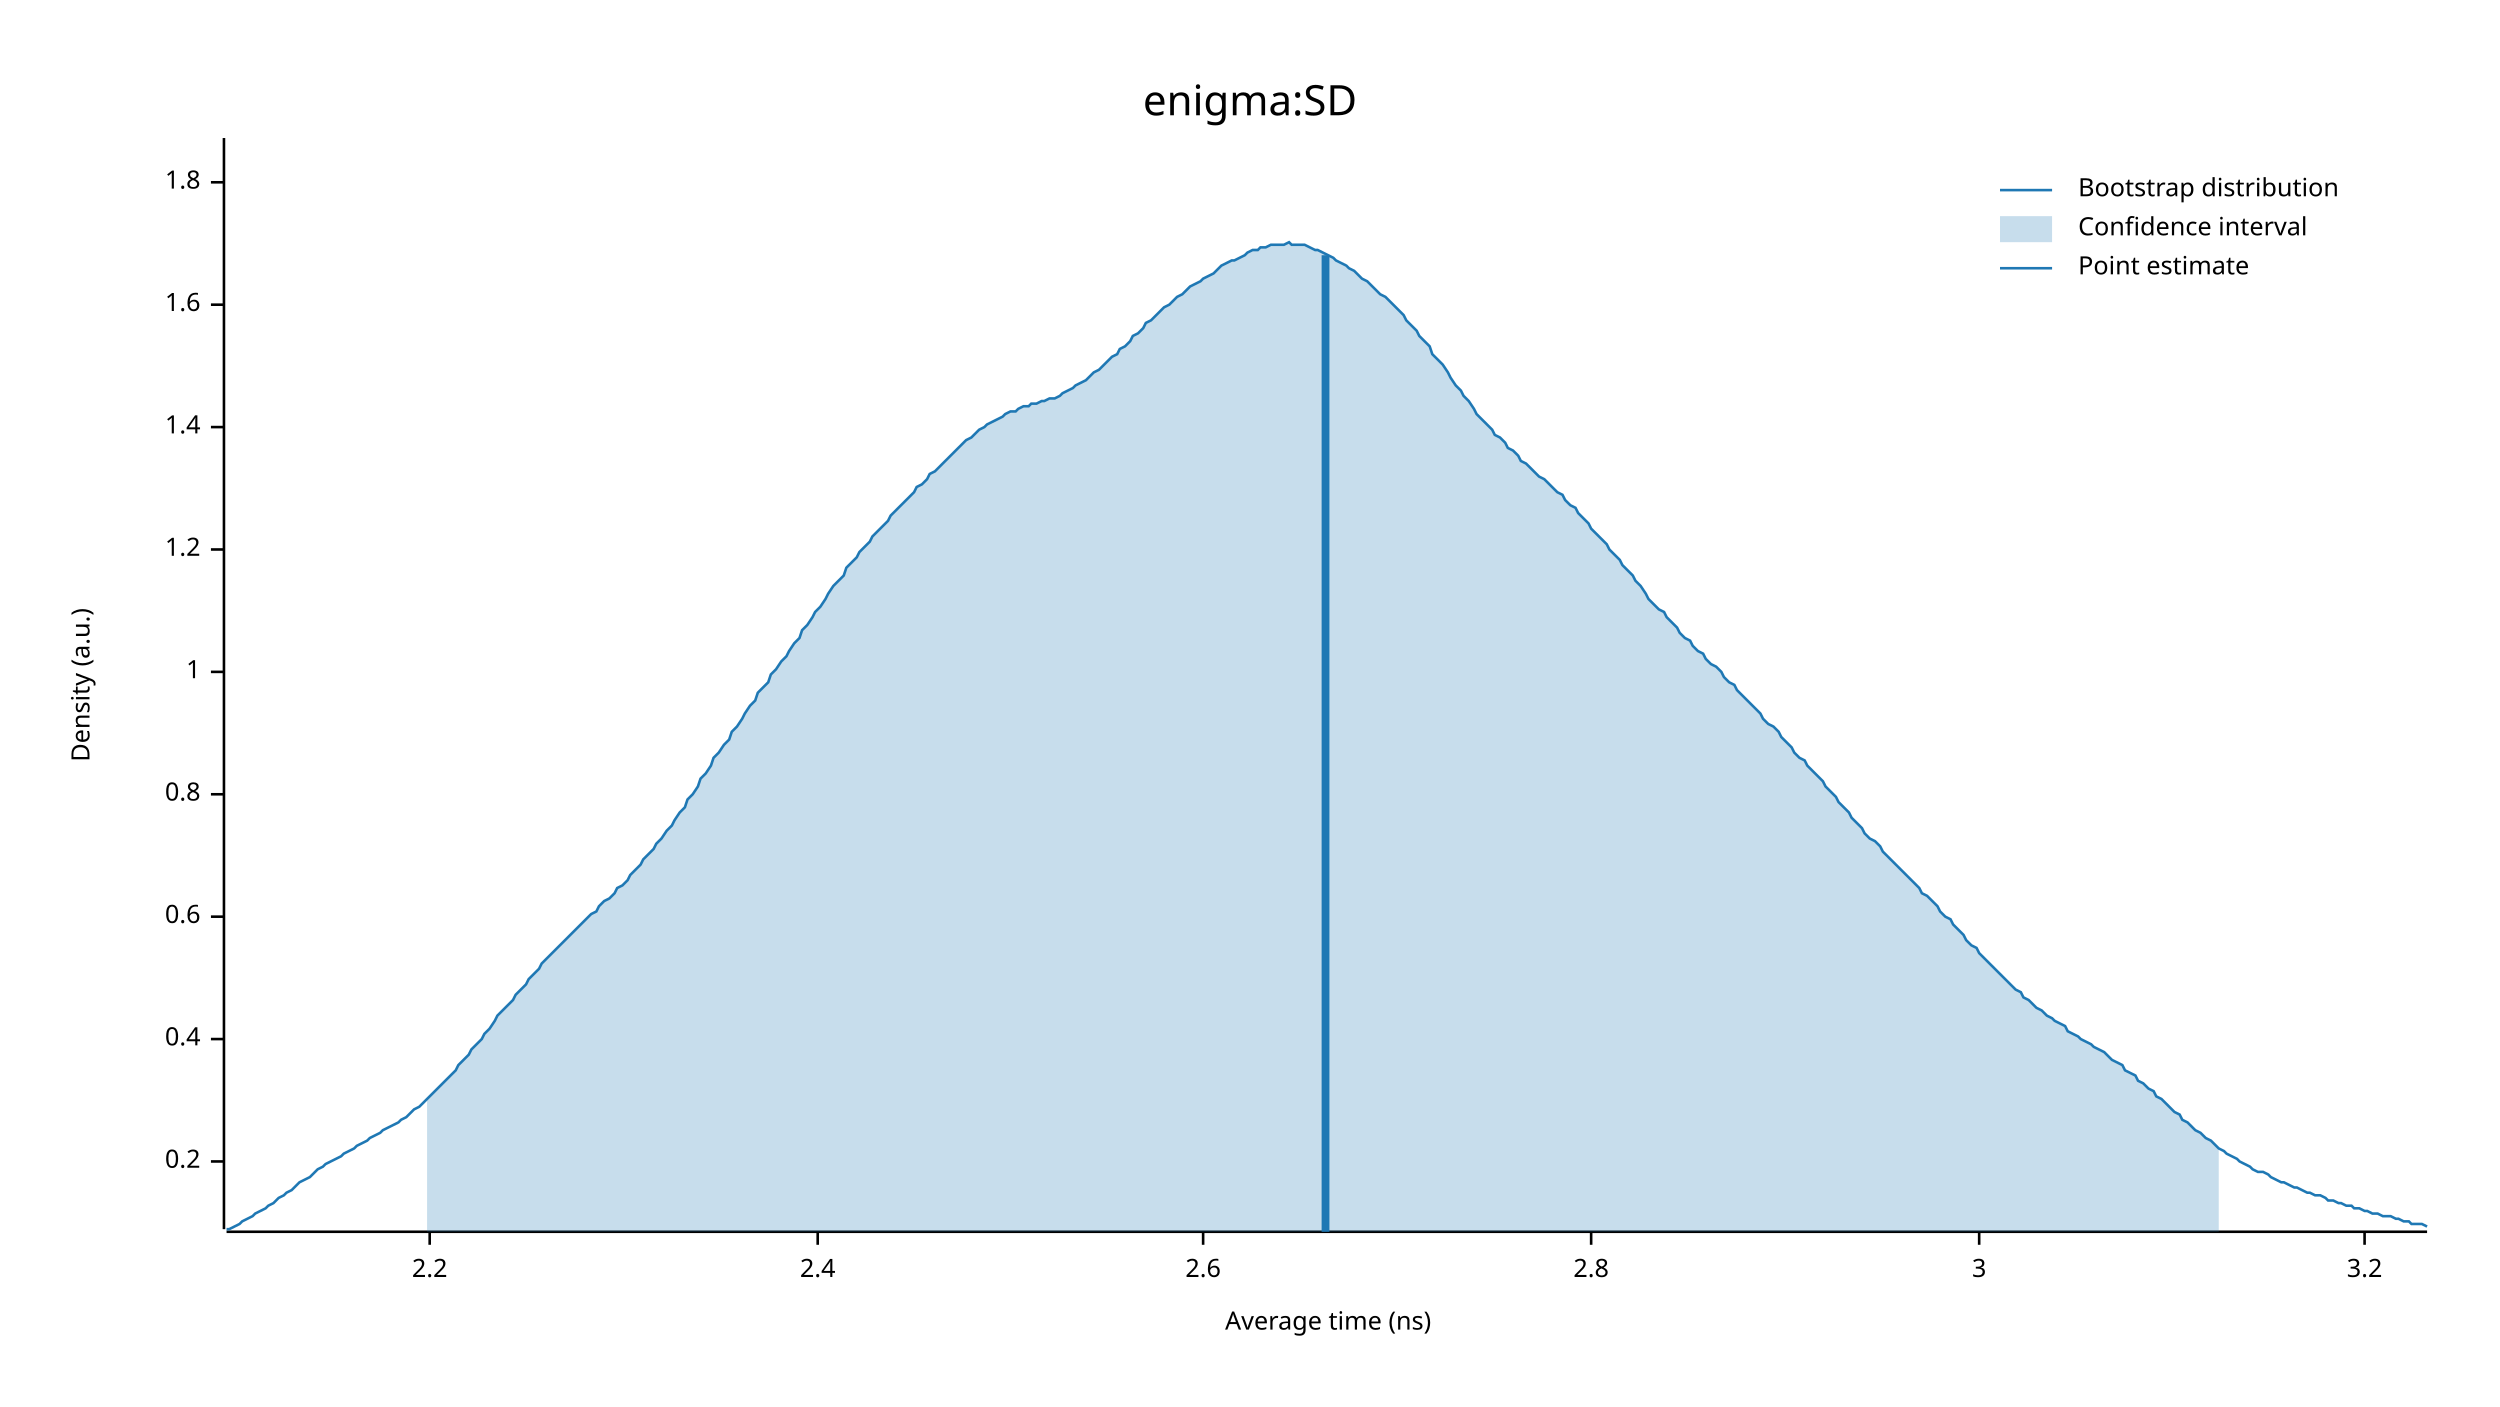
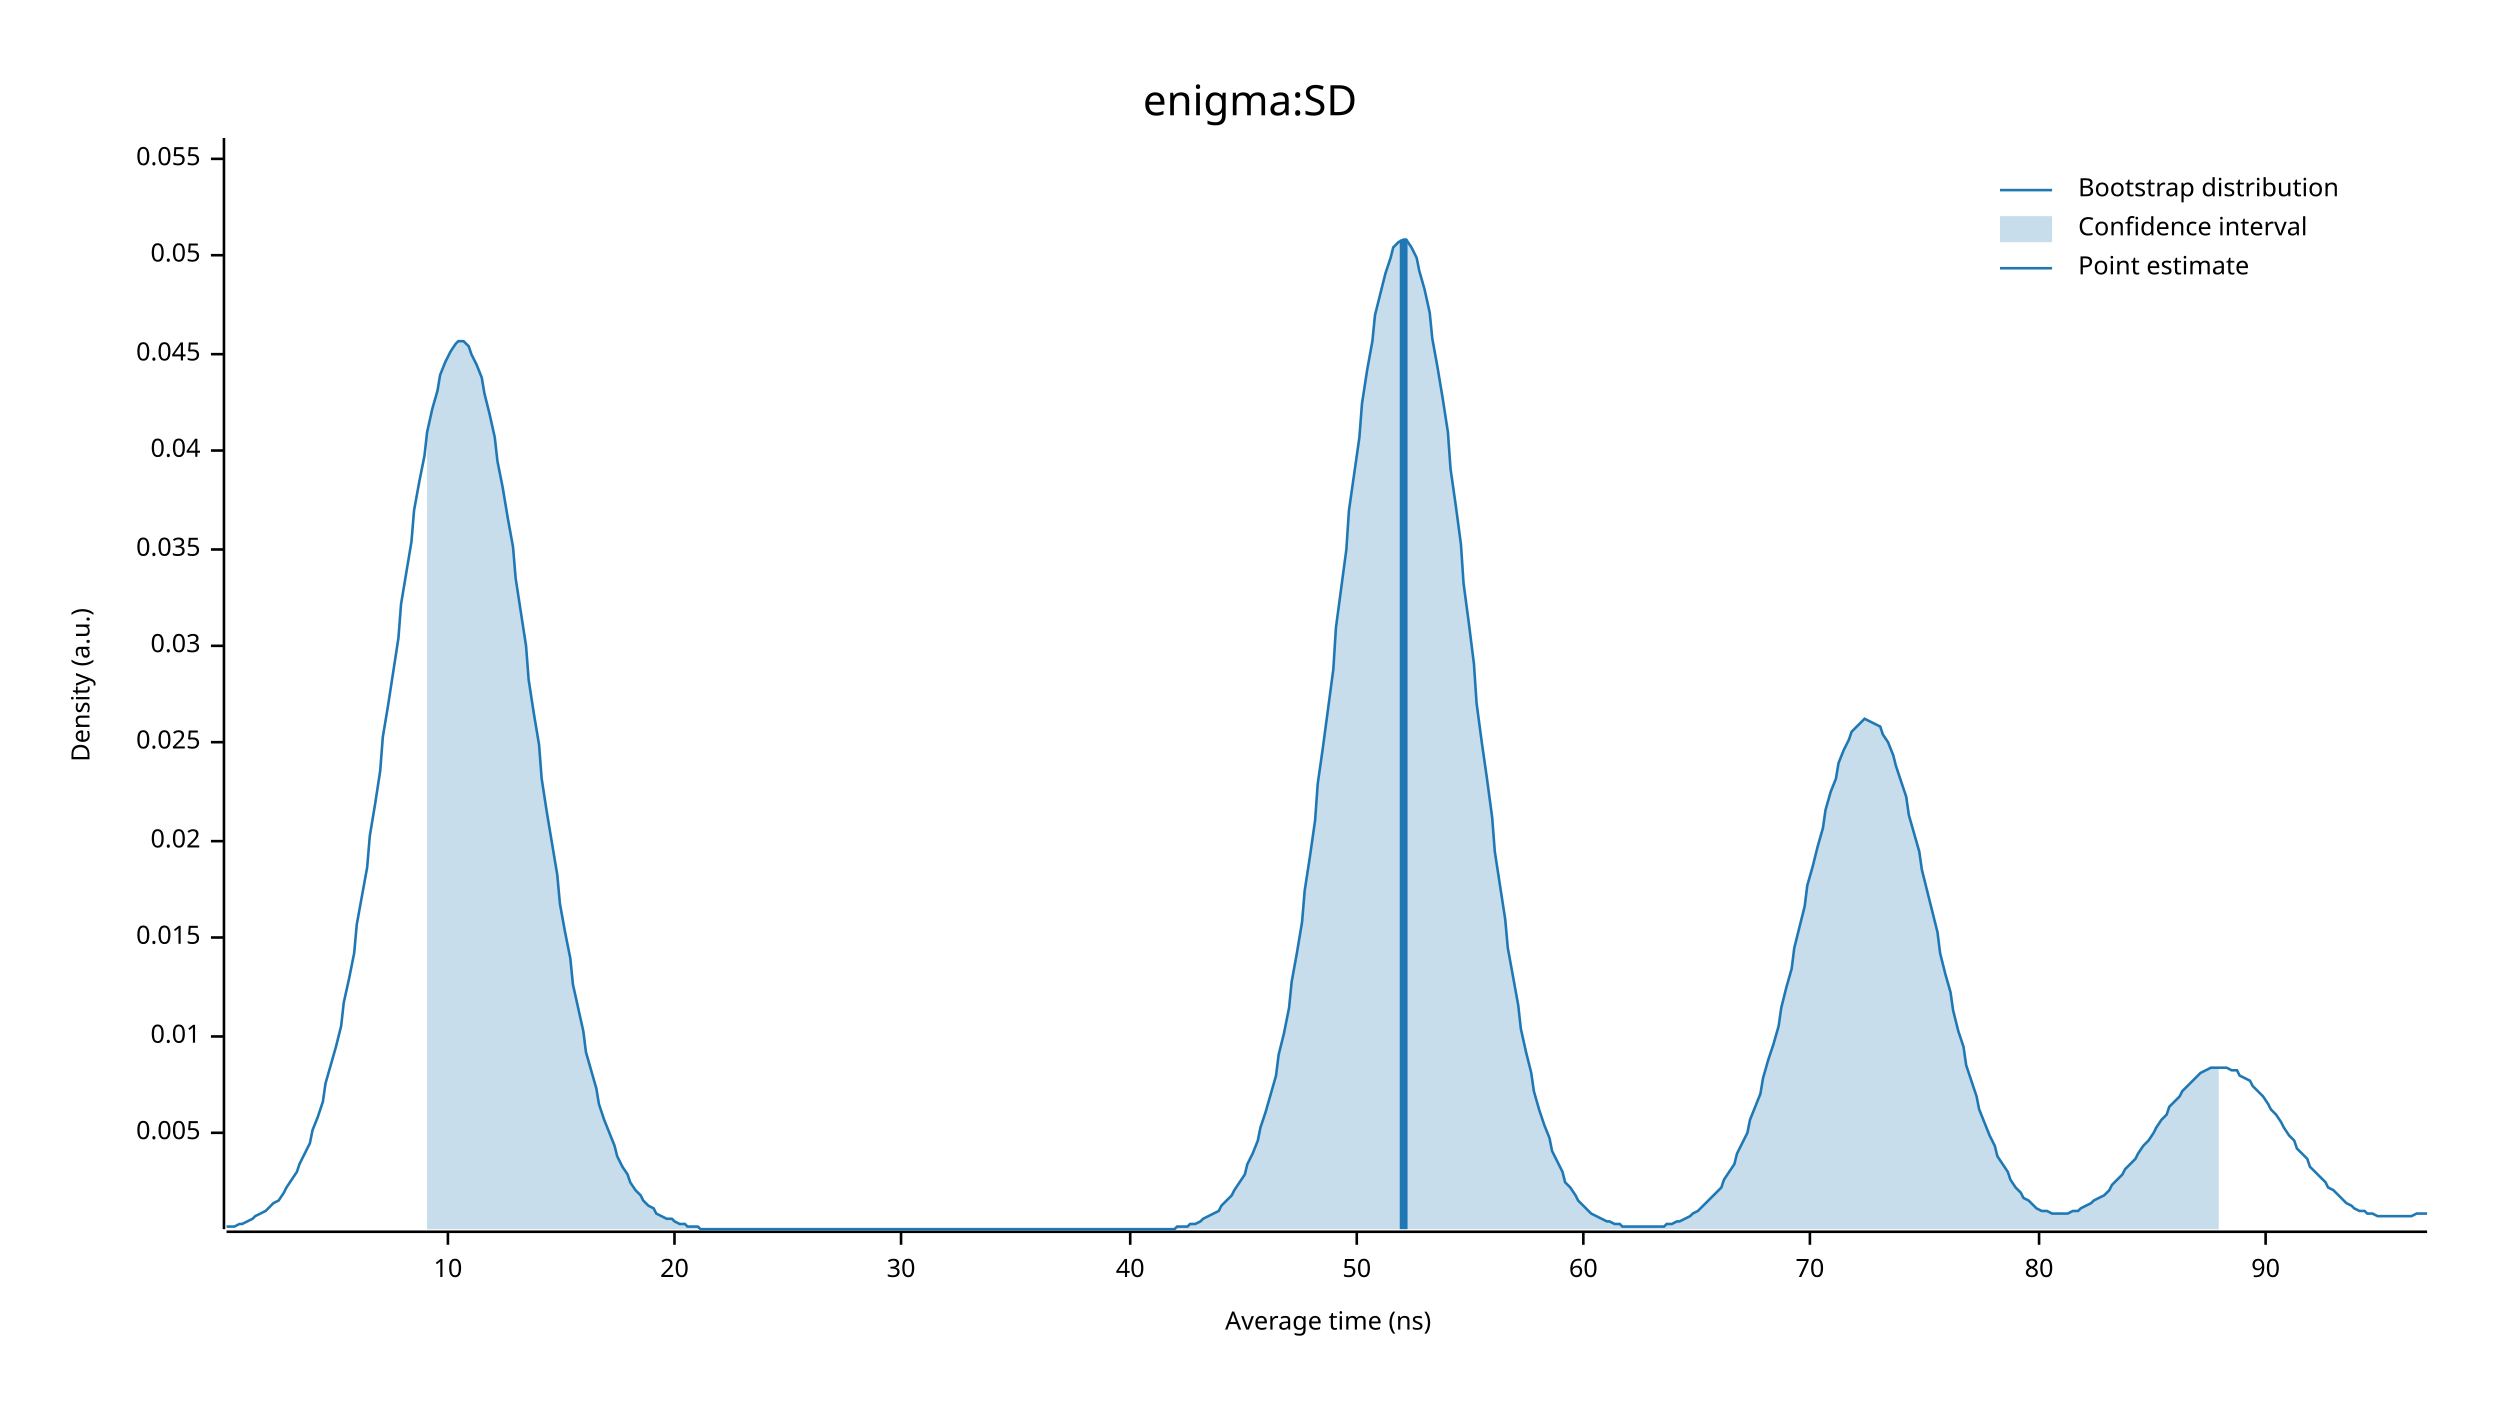
<svg xmlns="http://www.w3.org/2000/svg" width="960" height="540" viewBox="0 0 960 540">
  <text x="480" y="32" dy="0.76em" text-anchor="middle" font-family="sans-serif" font-size="16.129" opacity="1" fill="#000000">
enigma:SD
</text>
  <text x="27" y="263" dy="0.76em" text-anchor="middle" font-family="sans-serif" font-size="9.677" opacity="1" fill="#000000" transform="rotate(270, 27, 263)">
Density (a.u.)
</text>
  <text x="510" y="513" dy="-0.5ex" text-anchor="middle" font-family="sans-serif" font-size="9.677" opacity="1" fill="#000000">
Average time (ns)
</text>
  <polyline fill="none" opacity="1" stroke="#000000" stroke-width="1" points="86,53 86,472 " />
-   <text x="77" y="446" dy="0.5ex" text-anchor="end" font-family="sans-serif" font-size="9.677" opacity="1" fill="#000000">
- 0.2
+   <text x="77" y="435" dy="0.5ex" text-anchor="end" font-family="sans-serif" font-size="9.677" opacity="1" fill="#000000">
+ 0.005
</text>
-   <polyline fill="none" opacity="1" stroke="#000000" stroke-width="1" points="81,446 86,446 " />
-   <text x="77" y="399" dy="0.5ex" text-anchor="end" font-family="sans-serif" font-size="9.677" opacity="1" fill="#000000">
- 0.4
+   <polyline fill="none" opacity="1" stroke="#000000" stroke-width="1" points="81,435 86,435 " />
+   <text x="77" y="398" dy="0.5ex" text-anchor="end" font-family="sans-serif" font-size="9.677" opacity="1" fill="#000000">
+ 0.01
</text>
-   <polyline fill="none" opacity="1" stroke="#000000" stroke-width="1" points="81,399 86,399 " />
-   <text x="77" y="352" dy="0.5ex" text-anchor="end" font-family="sans-serif" font-size="9.677" opacity="1" fill="#000000">
- 0.6
+   <polyline fill="none" opacity="1" stroke="#000000" stroke-width="1" points="81,398 86,398 " />
+   <text x="77" y="360" dy="0.5ex" text-anchor="end" font-family="sans-serif" font-size="9.677" opacity="1" fill="#000000">
+ 0.015
</text>
-   <polyline fill="none" opacity="1" stroke="#000000" stroke-width="1" points="81,352 86,352 " />
-   <text x="77" y="305" dy="0.5ex" text-anchor="end" font-family="sans-serif" font-size="9.677" opacity="1" fill="#000000">
- 0.8
+   <polyline fill="none" opacity="1" stroke="#000000" stroke-width="1" points="81,360 86,360 " />
+   <text x="77" y="323" dy="0.5ex" text-anchor="end" font-family="sans-serif" font-size="9.677" opacity="1" fill="#000000">
+ 0.02
</text>
-   <polyline fill="none" opacity="1" stroke="#000000" stroke-width="1" points="81,305 86,305 " />
-   <text x="77" y="258" dy="0.5ex" text-anchor="end" font-family="sans-serif" font-size="9.677" opacity="1" fill="#000000">
- 1
+   <polyline fill="none" opacity="1" stroke="#000000" stroke-width="1" points="81,323 86,323 " />
+   <text x="77" y="285" dy="0.5ex" text-anchor="end" font-family="sans-serif" font-size="9.677" opacity="1" fill="#000000">
+ 0.025
</text>
-   <polyline fill="none" opacity="1" stroke="#000000" stroke-width="1" points="81,258 86,258 " />
+   <polyline fill="none" opacity="1" stroke="#000000" stroke-width="1" points="81,285 86,285 " />
+   <text x="77" y="248" dy="0.5ex" text-anchor="end" font-family="sans-serif" font-size="9.677" opacity="1" fill="#000000">
+ 0.03
+ </text>
+   <polyline fill="none" opacity="1" stroke="#000000" stroke-width="1" points="81,248 86,248 " />
  <text x="77" y="211" dy="0.5ex" text-anchor="end" font-family="sans-serif" font-size="9.677" opacity="1" fill="#000000">
- 1.2
+ 0.035
</text>
  <polyline fill="none" opacity="1" stroke="#000000" stroke-width="1" points="81,211 86,211 " />
-   <text x="77" y="164" dy="0.5ex" text-anchor="end" font-family="sans-serif" font-size="9.677" opacity="1" fill="#000000">
- 1.4
+   <text x="77" y="173" dy="0.5ex" text-anchor="end" font-family="sans-serif" font-size="9.677" opacity="1" fill="#000000">
+ 0.04
</text>
-   <polyline fill="none" opacity="1" stroke="#000000" stroke-width="1" points="81,164 86,164 " />
-   <text x="77" y="117" dy="0.5ex" text-anchor="end" font-family="sans-serif" font-size="9.677" opacity="1" fill="#000000">
- 1.6
+   <polyline fill="none" opacity="1" stroke="#000000" stroke-width="1" points="81,173 86,173 " />
+   <text x="77" y="136" dy="0.5ex" text-anchor="end" font-family="sans-serif" font-size="9.677" opacity="1" fill="#000000">
+ 0.045
</text>
-   <polyline fill="none" opacity="1" stroke="#000000" stroke-width="1" points="81,117 86,117 " />
-   <text x="77" y="70" dy="0.5ex" text-anchor="end" font-family="sans-serif" font-size="9.677" opacity="1" fill="#000000">
- 1.8
+   <polyline fill="none" opacity="1" stroke="#000000" stroke-width="1" points="81,136 86,136 " />
+   <text x="77" y="98" dy="0.5ex" text-anchor="end" font-family="sans-serif" font-size="9.677" opacity="1" fill="#000000">
+ 0.05
</text>
-   <polyline fill="none" opacity="1" stroke="#000000" stroke-width="1" points="81,70 86,70 " />
+   <polyline fill="none" opacity="1" stroke="#000000" stroke-width="1" points="81,98 86,98 " />
+   <text x="77" y="61" dy="0.5ex" text-anchor="end" font-family="sans-serif" font-size="9.677" opacity="1" fill="#000000">
+ 0.055
+ </text>
+   <polyline fill="none" opacity="1" stroke="#000000" stroke-width="1" points="81,61 86,61 " />
  <polyline fill="none" opacity="1" stroke="#000000" stroke-width="1" points="87,473 932,473 " />
-   <text x="165" y="483" dy="0.76em" text-anchor="middle" font-family="sans-serif" font-size="9.677" opacity="1" fill="#000000">
- 2.2
+   <text x="172" y="483" dy="0.76em" text-anchor="middle" font-family="sans-serif" font-size="9.677" opacity="1" fill="#000000">
+ 10
</text>
-   <polyline fill="none" opacity="1" stroke="#000000" stroke-width="1" points="165,473 165,478 " />
-   <text x="314" y="483" dy="0.76em" text-anchor="middle" font-family="sans-serif" font-size="9.677" opacity="1" fill="#000000">
- 2.4
+   <polyline fill="none" opacity="1" stroke="#000000" stroke-width="1" points="172,473 172,478 " />
+   <text x="259" y="483" dy="0.76em" text-anchor="middle" font-family="sans-serif" font-size="9.677" opacity="1" fill="#000000">
+ 20
</text>
-   <polyline fill="none" opacity="1" stroke="#000000" stroke-width="1" points="314,473 314,478 " />
-   <text x="462" y="483" dy="0.76em" text-anchor="middle" font-family="sans-serif" font-size="9.677" opacity="1" fill="#000000">
- 2.6
+   <polyline fill="none" opacity="1" stroke="#000000" stroke-width="1" points="259,473 259,478 " />
+   <text x="346" y="483" dy="0.76em" text-anchor="middle" font-family="sans-serif" font-size="9.677" opacity="1" fill="#000000">
+ 30
</text>
-   <polyline fill="none" opacity="1" stroke="#000000" stroke-width="1" points="462,473 462,478 " />
-   <text x="611" y="483" dy="0.76em" text-anchor="middle" font-family="sans-serif" font-size="9.677" opacity="1" fill="#000000">
- 2.8
+   <polyline fill="none" opacity="1" stroke="#000000" stroke-width="1" points="346,473 346,478 " />
+   <text x="434" y="483" dy="0.76em" text-anchor="middle" font-family="sans-serif" font-size="9.677" opacity="1" fill="#000000">
+ 40
</text>
-   <polyline fill="none" opacity="1" stroke="#000000" stroke-width="1" points="611,473 611,478 " />
-   <text x="760" y="483" dy="0.76em" text-anchor="middle" font-family="sans-serif" font-size="9.677" opacity="1" fill="#000000">
- 3
+   <polyline fill="none" opacity="1" stroke="#000000" stroke-width="1" points="434,473 434,478 " />
+   <text x="521" y="483" dy="0.76em" text-anchor="middle" font-family="sans-serif" font-size="9.677" opacity="1" fill="#000000">
+ 50
</text>
-   <polyline fill="none" opacity="1" stroke="#000000" stroke-width="1" points="760,473 760,478 " />
-   <text x="908" y="483" dy="0.76em" text-anchor="middle" font-family="sans-serif" font-size="9.677" opacity="1" fill="#000000">
- 3.2
+   <polyline fill="none" opacity="1" stroke="#000000" stroke-width="1" points="521,473 521,478 " />
+   <text x="608" y="483" dy="0.76em" text-anchor="middle" font-family="sans-serif" font-size="9.677" opacity="1" fill="#000000">
+ 60
</text>
-   <polyline fill="none" opacity="1" stroke="#000000" stroke-width="1" points="908,473 908,478 " />
-   <polyline fill="none" opacity="1" stroke="#1F78B4" stroke-width="1" points="87,472 88,472 90,471 92,470 93,469 95,468 97,467 98,466 100,465 102,464 103,463 105,462 107,460 109,459 110,458 112,457 114,455 115,454 117,453 119,452 120,451 122,449 124,448 125,447 127,446 129,445 131,444 132,443 134,442 136,441 137,440 139,439 141,438 142,437 144,436 146,435 147,434 149,433 151,432 153,431 154,430 156,429 158,427 159,426 161,425 163,423 164,422 166,420 168,418 169,417 171,415 173,413 175,411 176,409 178,407 180,405 181,403 183,401 185,399 186,397 188,395 190,392 191,390 193,388 195,386 197,384 198,382 200,380 202,378 203,376 205,374 207,372 208,370 210,368 212,366 214,364 215,363 217,361 219,359 220,358 222,356 224,354 225,353 227,351 229,350 230,348 232,346 234,345 236,343 237,341 239,340 241,338 242,336 244,334 246,332 247,330 249,328 251,326 252,324 254,322 256,319 258,317 259,315 261,312 263,310 264,307 266,305 268,302 269,299 271,297 273,294 274,291 276,289 278,286 280,284 281,281 283,279 285,276 286,274 288,271 290,269 291,266 293,264 295,262 296,259 298,257 300,254 302,252 303,250 305,247 307,245 308,242 310,240 312,237 313,235 315,233 317,230 318,228 320,225 322,223 324,221 325,218 327,216 329,214 330,212 332,210 334,208 335,206 337,204 339,202 341,200 342,198 344,196 346,194 347,193 349,191 351,189 352,187 354,186 356,184 357,182 359,181 361,179 363,177 364,176 366,174 368,172 369,171 371,169 373,168 374,167 376,165 378,164 379,163 381,162 383,161 385,160 386,159 388,158 390,158 391,157 393,156 395,156 396,155 398,155 400,154 401,154 403,153 405,153 407,152 408,151 410,150 412,149 413,148 415,147 417,146 418,145 420,143 422,142 423,141 425,139 427,137 429,136 430,134 432,133 434,131 435,129 437,128 439,126 440,124 442,123 444,121 445,120 447,118 449,117 451,115 452,114 454,113 456,111 457,110 459,109 461,108 462,107 464,106 466,105 468,103 469,102 471,101 473,100 474,100 476,99 478,98 479,97 481,96 483,96 484,95 486,95 488,94 490,94 491,94 493,94 495,93 496,94 498,94 500,94 501,94 503,95 505,96 506,96 508,97 510,98 512,99 513,100 515,101 517,102 518,103 520,104 522,106 523,107 525,108 527,110 528,111 530,113 532,114 534,116 535,117 537,119 539,121 540,123 542,125 544,127 545,129 547,131 549,133 550,136 552,138 554,140 556,143 557,145 559,148 561,150 562,152 564,154 566,157 567,159 569,161 571,163 573,165 574,167 576,168 578,170 579,172 581,173 583,175 584,177 586,178 588,180 589,181 591,183 593,184 595,186 596,187 598,189 600,190 601,192 603,194 605,195 606,197 608,199 610,201 611,203 613,205 615,207 617,209 618,211 620,213 622,215 623,217 625,219 627,221 628,223 630,225 632,228 633,230 635,232 637,234 639,235 640,237 642,239 644,241 645,243 647,245 649,246 650,248 652,250 654,251 655,253 657,255 659,256 661,258 662,260 664,262 666,263 667,265 669,267 671,269 672,270 674,272 676,274 677,276 679,278 681,279 683,281 684,283 686,285 688,287 689,289 691,291 693,292 694,294 696,296 698,298 700,300 701,302 703,304 705,306 706,308 708,310 710,312 711,314 713,316 715,318 716,320 718,322 720,323 722,325 723,327 725,329 727,331 728,332 730,334 732,336 733,337 735,339 737,341 738,343 740,344 742,346 744,348 745,350 747,352 749,353 750,355 752,357 754,359 755,361 757,363 759,364 760,366 762,368 764,370 766,372 767,373 769,375 771,377 772,378 774,380 776,381 777,383 779,384 781,386 782,387 784,388 786,390 788,391 789,392 791,393 793,394 794,396 796,397 798,398 799,399 801,400 803,401 804,402 806,403 808,404 810,406 811,407 813,408 815,409 816,411 818,412 820,413 821,415 823,416 825,418 827,419 828,421 830,422 832,424 833,425 835,427 837,428 838,430 840,431 842,433 843,434 845,435 847,437 849,438 850,439 852,441 854,442 855,443 857,444 859,445 860,446 862,447 864,448 865,449 867,450 869,450 871,451 872,452 874,453 876,454 877,454 879,455 881,456 882,456 884,457 886,458 887,458 889,459 891,459 893,460 894,461 896,461 898,462 899,462 901,463 903,463 904,464 906,464 908,465 909,465 911,466 913,466 915,467 916,467 918,467 920,468 921,468 923,469 925,469 926,470 928,470 930,470 932,471 " />
-   <polygon opacity="0.25" fill="#1F78B4" points="164,422 166,420 168,418 169,417 171,415 173,413 175,411 176,409 178,407 180,405 181,403 183,401 185,399 186,397 188,395 190,392 191,390 193,388 195,386 197,384 198,382 200,380 202,378 203,376 205,374 207,372 208,370 210,368 212,366 214,364 215,363 217,361 219,359 220,358 222,356 224,354 225,353 227,351 229,350 230,348 232,346 234,345 236,343 237,341 239,340 241,338 242,336 244,334 246,332 247,330 249,328 251,326 252,324 254,322 256,319 258,317 259,315 261,312 263,310 264,307 266,305 268,302 269,299 271,297 273,294 274,291 276,289 278,286 280,284 281,281 283,279 285,276 286,274 288,271 290,269 291,266 293,264 295,262 296,259 298,257 300,254 302,252 303,250 305,247 307,245 308,242 310,240 312,237 313,235 315,233 317,230 318,228 320,225 322,223 324,221 325,218 327,216 329,214 330,212 332,210 334,208 335,206 337,204 339,202 341,200 342,198 344,196 346,194 347,193 349,191 351,189 352,187 354,186 356,184 357,182 359,181 361,179 363,177 364,176 366,174 368,172 369,171 371,169 373,168 374,167 376,165 378,164 379,163 381,162 383,161 385,160 386,159 388,158 390,158 391,157 393,156 395,156 396,155 398,155 400,154 401,154 403,153 405,153 407,152 408,151 410,150 412,149 413,148 415,147 417,146 418,145 420,143 422,142 423,141 425,139 427,137 429,136 430,134 432,133 434,131 435,129 437,128 439,126 440,124 442,123 444,121 445,120 447,118 449,117 451,115 452,114 454,113 456,111 457,110 459,109 461,108 462,107 464,106 466,105 468,103 469,102 471,101 473,100 474,100 476,99 478,98 479,97 481,96 483,96 484,95 486,95 488,94 490,94 491,94 493,94 495,93 496,94 498,94 500,94 501,94 503,95 505,96 506,96 508,97 510,98 512,99 513,100 515,101 517,102 518,103 520,104 522,106 523,107 525,108 527,110 528,111 530,113 532,114 534,116 535,117 537,119 539,121 540,123 542,125 544,127 545,129 547,131 549,133 550,136 552,138 554,140 556,143 557,145 559,148 561,150 562,152 564,154 566,157 567,159 569,161 571,163 573,165 574,167 576,168 578,170 579,172 581,173 583,175 584,177 586,178 588,180 589,181 591,183 593,184 595,186 596,187 598,189 600,190 601,192 603,194 605,195 606,197 608,199 610,201 611,203 613,205 615,207 617,209 618,211 620,213 622,215 623,217 625,219 627,221 628,223 630,225 632,228 633,230 635,232 637,234 639,235 640,237 642,239 644,241 645,243 647,245 649,246 650,248 652,250 654,251 655,253 657,255 659,256 661,258 662,260 664,262 666,263 667,265 669,267 671,269 672,270 674,272 676,274 677,276 679,278 681,279 683,281 684,283 686,285 688,287 689,289 691,291 693,292 694,294 696,296 698,298 700,300 701,302 703,304 705,306 706,308 708,310 710,312 711,314 713,316 715,318 716,320 718,322 720,323 722,325 723,327 725,329 727,331 728,332 730,334 732,336 733,337 735,339 737,341 738,343 740,344 742,346 744,348 745,350 747,352 749,353 750,355 752,357 754,359 755,361 757,363 759,364 760,366 762,368 764,370 766,372 767,373 769,375 771,377 772,378 774,380 776,381 777,383 779,384 781,386 782,387 784,388 786,390 788,391 789,392 791,393 793,394 794,396 796,397 798,398 799,399 801,400 803,401 804,402 806,403 808,404 810,406 811,407 813,408 815,409 816,411 818,412 820,413 821,415 823,416 825,418 827,419 828,421 830,422 832,424 833,425 835,427 837,428 838,430 840,431 842,433 843,434 845,435 847,437 849,438 850,439 852,441 852,473 164,473 " />
-   <polyline fill="none" opacity="1" stroke="#1F78B4" stroke-width="3" points="509,473 509,98 " />
+   <polyline fill="none" opacity="1" stroke="#000000" stroke-width="1" points="608,473 608,478 " />
+   <text x="695" y="483" dy="0.76em" text-anchor="middle" font-family="sans-serif" font-size="9.677" opacity="1" fill="#000000">
+ 70
+ </text>
+   <polyline fill="none" opacity="1" stroke="#000000" stroke-width="1" points="695,473 695,478 " />
+   <text x="783" y="483" dy="0.76em" text-anchor="middle" font-family="sans-serif" font-size="9.677" opacity="1" fill="#000000">
+ 80
+ </text>
+   <polyline fill="none" opacity="1" stroke="#000000" stroke-width="1" points="783,473 783,478 " />
+   <text x="870" y="483" dy="0.76em" text-anchor="middle" font-family="sans-serif" font-size="9.677" opacity="1" fill="#000000">
+ 90
+ </text>
+   <polyline fill="none" opacity="1" stroke="#000000" stroke-width="1" points="870,473 870,478 " />
+   <polyline fill="none" opacity="1" stroke="#1F78B4" stroke-width="1" points="87,471 88,471 90,471 92,470 93,470 95,469 97,468 98,467 100,466 102,465 103,464 105,462 107,461 109,458 110,456 112,453 114,450 115,447 117,443 119,439 120,434 122,429 124,423 125,416 127,409 129,402 131,394 132,385 134,376 136,366 137,355 139,344 141,333 142,321 144,309 146,296 147,283 149,271 151,258 153,245 154,232 156,220 158,208 159,196 161,185 163,175 164,166 166,157 168,150 169,144 171,139 173,135 175,132 176,131 178,131 180,133 181,136 183,140 185,145 186,151 188,159 190,168 191,177 193,187 195,199 197,210 198,222 200,235 202,248 203,261 205,274 207,286 208,299 210,312 212,324 214,336 215,347 217,358 219,368 220,378 222,387 224,396 225,404 227,411 229,418 230,424 232,430 234,435 236,440 237,444 239,448 241,451 242,454 244,457 246,459 247,461 249,463 251,464 252,466 254,467 256,468 258,468 259,469 261,470 263,470 264,471 266,471 268,471 269,472 271,472 273,472 274,472 276,472 278,472 280,472 281,472 283,472 285,472 286,472 288,472 290,472 291,472 293,472 295,472 296,472 298,472 300,472 302,472 303,472 305,472 307,472 308,472 310,472 312,472 313,472 315,472 317,472 318,472 320,472 322,472 324,472 325,472 327,472 329,472 330,472 332,472 334,472 335,472 337,472 339,472 341,472 342,472 344,472 346,472 347,472 349,472 351,472 352,472 354,472 356,472 357,472 359,472 361,472 363,472 364,472 366,472 368,472 369,472 371,472 373,472 374,472 376,472 378,472 379,472 381,472 383,472 385,472 386,472 388,472 390,472 391,472 393,472 395,472 396,472 398,472 400,472 401,472 403,472 405,472 407,472 408,472 410,472 412,472 413,472 415,472 417,472 418,472 420,472 422,472 423,472 425,472 427,472 429,472 430,472 432,472 434,472 435,472 437,472 439,472 440,472 442,472 444,472 445,472 447,472 449,472 451,472 452,471 454,471 456,471 457,470 459,470 461,469 462,468 464,467 466,466 468,465 469,463 471,461 473,459 474,457 476,454 478,451 479,447 481,443 483,438 484,433 486,427 488,420 490,413 491,405 493,397 495,387 496,377 498,366 500,354 501,342 503,329 505,315 506,301 508,287 510,272 512,257 513,241 515,226 517,211 518,196 520,182 522,168 523,155 525,142 527,131 528,121 530,113 532,105 534,99 535,95 537,93 539,92 540,92 542,95 544,99 545,104 547,111 549,120 550,130 552,141 554,153 556,166 557,180 559,194 561,209 562,224 564,239 566,255 567,270 569,285 571,299 573,314 574,327 576,340 578,353 579,364 581,375 583,386 584,395 586,404 588,412 589,419 591,426 593,432 595,437 596,442 598,446 600,450 601,454 603,456 605,459 606,461 608,463 610,465 611,466 613,467 615,468 617,469 618,469 620,470 622,470 623,471 625,471 627,471 628,471 630,471 632,471 633,471 635,471 637,471 639,471 640,470 642,470 644,469 645,469 647,468 649,467 650,466 652,465 654,463 655,462 657,460 659,458 661,456 662,453 664,450 666,447 667,443 669,439 671,435 672,430 674,425 676,420 677,414 679,407 681,401 683,394 684,387 686,379 688,372 689,364 691,356 693,348 694,340 696,333 698,325 700,318 701,311 703,304 705,299 706,293 708,288 710,284 711,281 713,279 715,277 716,276 718,277 720,278 722,279 723,282 725,285 727,290 728,294 730,300 732,306 733,313 735,320 737,327 738,334 740,342 742,350 744,358 745,366 747,374 749,381 750,388 752,396 754,402 755,409 757,415 759,421 760,426 762,431 764,436 766,440 767,444 769,447 771,450 772,453 774,456 776,458 777,460 779,461 781,463 782,464 784,465 786,465 788,466 789,466 791,466 793,466 794,466 796,465 798,465 799,464 801,463 803,462 804,461 806,460 808,459 810,457 811,455 813,453 815,451 816,449 818,447 820,445 821,443 823,440 825,438 827,435 828,433 830,430 832,428 833,425 835,423 837,421 838,419 840,417 842,415 843,414 845,412 847,411 849,410 850,410 852,410 854,410 855,410 857,411 859,411 860,413 862,414 864,415 865,417 867,419 869,421 871,424 872,426 874,428 876,431 877,433 879,436 881,438 882,441 884,443 886,445 887,448 889,450 891,452 893,454 894,456 896,457 898,459 899,460 901,462 903,463 904,464 906,465 908,465 909,466 911,466 913,467 915,467 916,467 918,467 920,467 921,467 923,467 925,467 926,467 928,466 930,466 932,466 " />
+   <polygon opacity="0.25" fill="#1F78B4" points="164,166 166,157 168,150 169,144 171,139 173,135 175,132 176,131 178,131 180,133 181,136 183,140 185,145 186,151 188,159 190,168 191,177 193,187 195,199 197,210 198,222 200,235 202,248 203,261 205,274 207,286 208,299 210,312 212,324 214,336 215,347 217,358 219,368 220,378 222,387 224,396 225,404 227,411 229,418 230,424 232,430 234,435 236,440 237,444 239,448 241,451 242,454 244,457 246,459 247,461 249,463 251,464 252,466 254,467 256,468 258,468 259,469 261,470 263,470 264,471 266,471 268,471 269,472 271,472 273,472 274,472 276,472 278,472 280,472 281,472 283,472 285,472 286,472 288,472 290,472 291,472 293,472 295,472 296,472 298,472 300,472 302,472 303,472 305,472 307,472 308,472 310,472 312,472 313,472 315,472 317,472 318,472 320,472 322,472 324,472 325,472 327,472 329,472 330,472 332,472 334,472 335,472 337,472 339,472 341,472 342,472 344,472 346,472 347,472 349,472 351,472 352,472 354,472 356,472 357,472 359,472 361,472 363,472 364,472 366,472 368,472 369,472 371,472 373,472 374,472 376,472 378,472 379,472 381,472 383,472 385,472 386,472 388,472 390,472 391,472 393,472 395,472 396,472 398,472 400,472 401,472 403,472 405,472 407,472 408,472 410,472 412,472 413,472 415,472 417,472 418,472 420,472 422,472 423,472 425,472 427,472 429,472 430,472 432,472 434,472 435,472 437,472 439,472 440,472 442,472 444,472 445,472 447,472 449,472 451,472 452,471 454,471 456,471 457,470 459,470 461,469 462,468 464,467 466,466 468,465 469,463 471,461 473,459 474,457 476,454 478,451 479,447 481,443 483,438 484,433 486,427 488,420 490,413 491,405 493,397 495,387 496,377 498,366 500,354 501,342 503,329 505,315 506,301 508,287 510,272 512,257 513,241 515,226 517,211 518,196 520,182 522,168 523,155 525,142 527,131 528,121 530,113 532,105 534,99 535,95 537,93 539,92 540,92 542,95 544,99 545,104 547,111 549,120 550,130 552,141 554,153 556,166 557,180 559,194 561,209 562,224 564,239 566,255 567,270 569,285 571,299 573,314 574,327 576,340 578,353 579,364 581,375 583,386 584,395 586,404 588,412 589,419 591,426 593,432 595,437 596,442 598,446 600,450 601,454 603,456 605,459 606,461 608,463 610,465 611,466 613,467 615,468 617,469 618,469 620,470 622,470 623,471 625,471 627,471 628,471 630,471 632,471 633,471 635,471 637,471 639,471 640,470 642,470 644,469 645,469 647,468 649,467 650,466 652,465 654,463 655,462 657,460 659,458 661,456 662,453 664,450 666,447 667,443 669,439 671,435 672,430 674,425 676,420 677,414 679,407 681,401 683,394 684,387 686,379 688,372 689,364 691,356 693,348 694,340 696,333 698,325 700,318 701,311 703,304 705,299 706,293 708,288 710,284 711,281 713,279 715,277 716,276 718,277 720,278 722,279 723,282 725,285 727,290 728,294 730,300 732,306 733,313 735,320 737,327 738,334 740,342 742,350 744,358 745,366 747,374 749,381 750,388 752,396 754,402 755,409 757,415 759,421 760,426 762,431 764,436 766,440 767,444 769,447 771,450 772,453 774,456 776,458 777,460 779,461 781,463 782,464 784,465 786,465 788,466 789,466 791,466 793,466 794,466 796,465 798,465 799,464 801,463 803,462 804,461 806,460 808,459 810,457 811,455 813,453 815,451 816,449 818,447 820,445 821,443 823,440 825,438 827,435 828,433 830,430 832,428 833,425 835,423 837,421 838,419 840,417 842,415 843,414 845,412 847,411 849,410 850,410 852,410 852,472 164,472 " />
+   <polyline fill="none" opacity="1" stroke="#1F78B4" stroke-width="3" points="539,472 539,92 " />
  <text x="798" y="68" dy="0.76em" text-anchor="start" font-family="sans-serif" font-size="9.677" opacity="1" fill="#000000">
Bootstrap distribution
</text>
  <text x="798" y="83" dy="0.76em" text-anchor="start" font-family="sans-serif" font-size="9.677" opacity="1" fill="#000000">
Confidence interval
</text>
  <text x="798" y="98" dy="0.76em" text-anchor="start" font-family="sans-serif" font-size="9.677" opacity="1" fill="#000000">
Point estimate
</text>
  <polyline fill="none" opacity="1" stroke="#1F78B4" stroke-width="1" points="768,73 788,73 " />
  <rect x="768" y="83" width="20" height="10" opacity="0.25" fill="#1F78B4" stroke="none" />
  <polyline fill="none" opacity="1" stroke="#1F78B4" stroke-width="1" points="768,103 788,103 " />
</svg>
